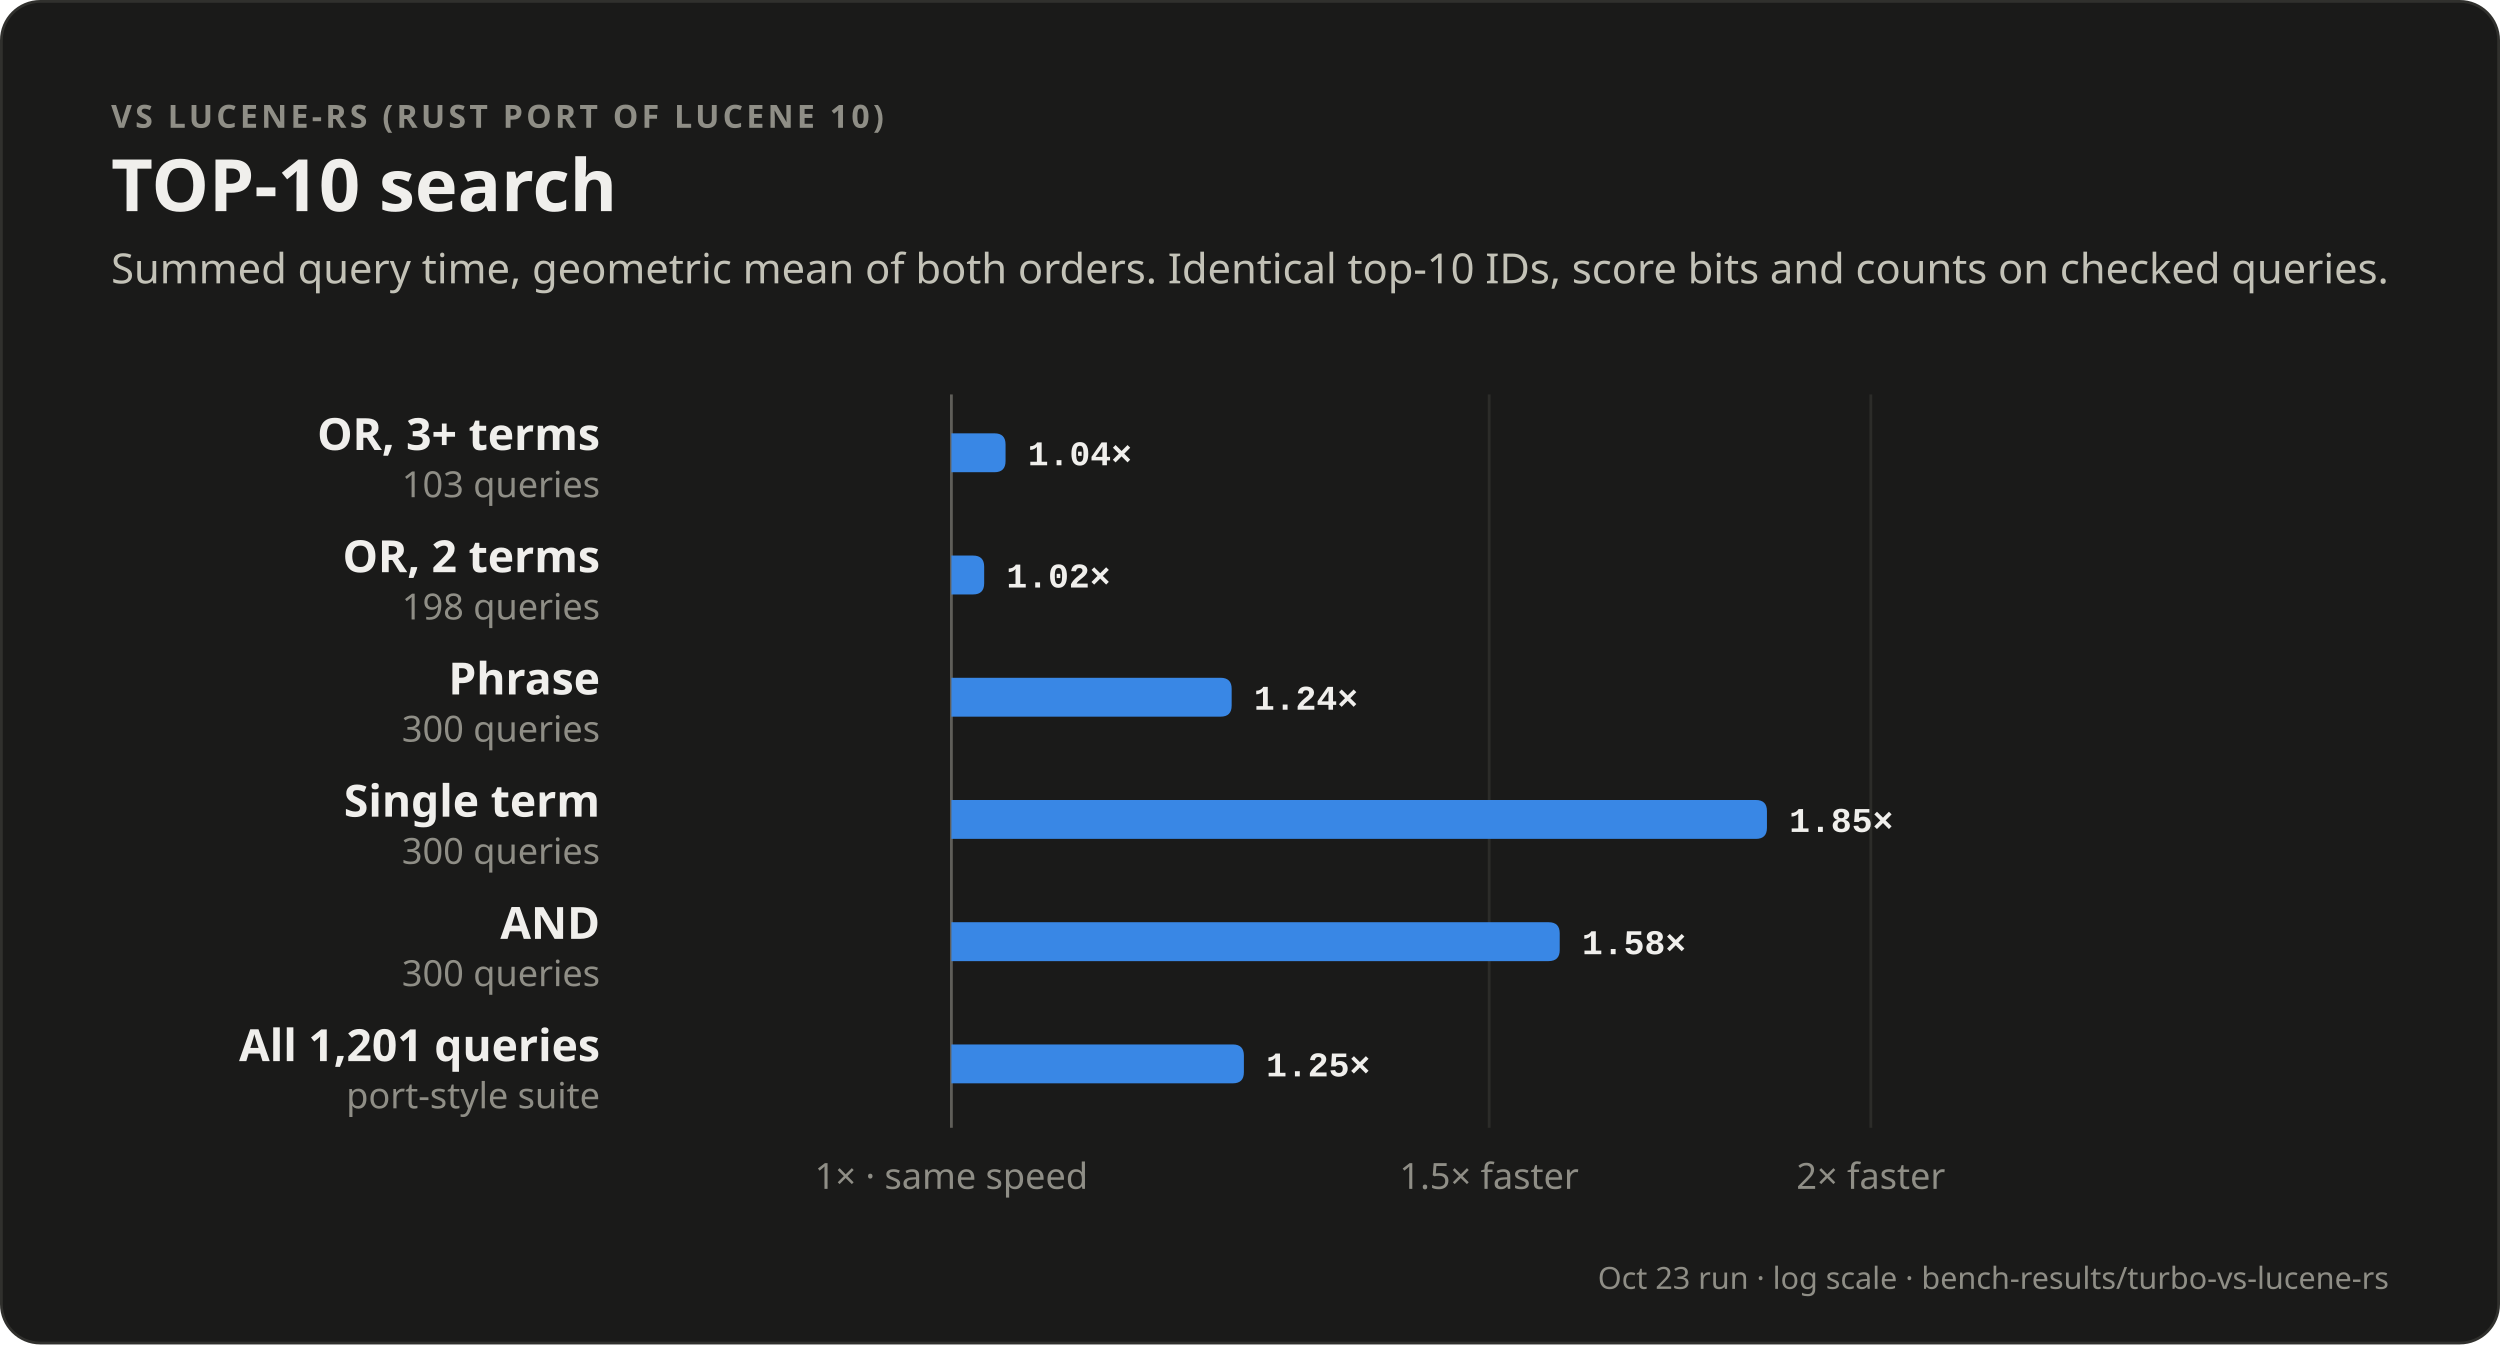
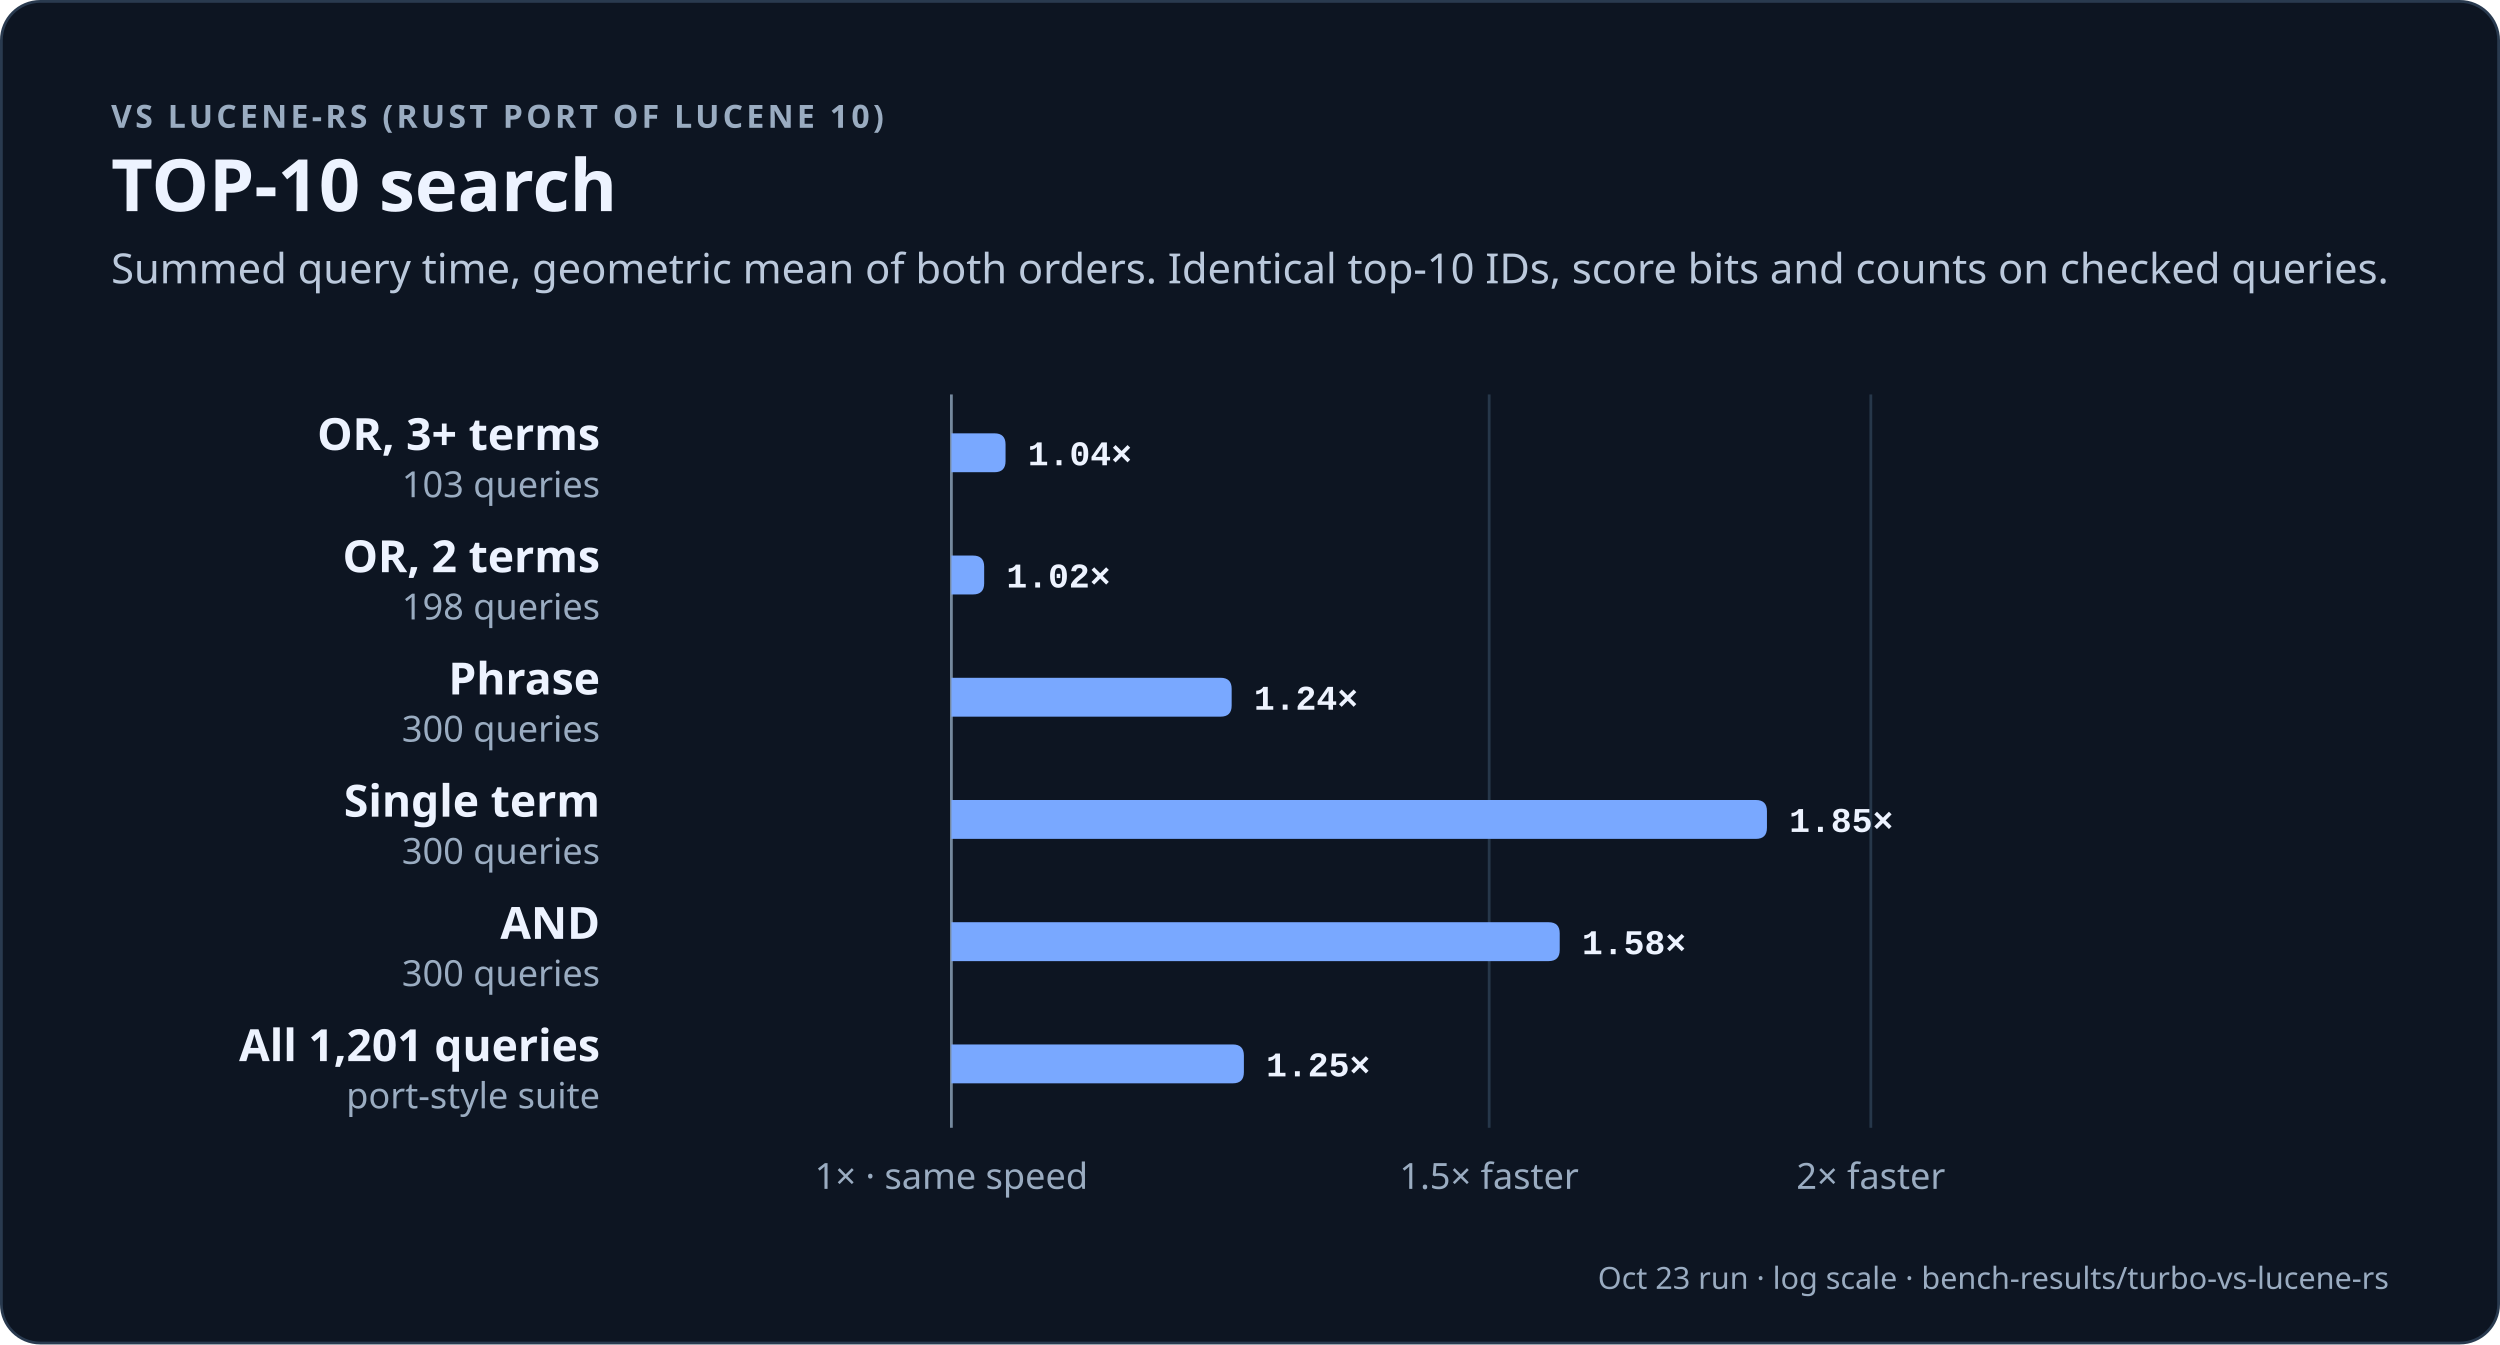
<svg xmlns="http://www.w3.org/2000/svg" width="900" height="484" viewBox="0 0 900 484" role="img" aria-labelledby="chart-title chart-description">
-   <rect x="0.5" y="0.5" width="899" height="483" rx="14" fill="#1a1a19" stroke="#30302d" />
-   <text x="40.0" y="46.0" font-size="11.5" font-weight="600" fill="#8f8e86" text-anchor="start" letter-spacing="1.2" font-family="-apple-system, BlinkMacSystemFont, 'Segoe UI', 'Noto Sans', Helvetica, Arial, sans-serif">VS LUCENE-RS (RUST PORT OF LUCENE 10)</text>
-   <text x="40.0" y="76.0" font-size="26" font-weight="700" fill="#f0efec" text-anchor="start" font-family="-apple-system, BlinkMacSystemFont, 'Segoe UI', 'Noto Sans', Helvetica, Arial, sans-serif">TOP-10 search</text>
-   <text x="40.0" y="102.0" font-size="15" font-weight="400" fill="#c3c2b7" text-anchor="start" font-family="-apple-system, BlinkMacSystemFont, 'Segoe UI', 'Noto Sans', Helvetica, Arial, sans-serif">Summed query time, geometric mean of both orders. Identical top-10 IDs, score bits and counts on checked queries.</text>
-   <line x1="342.5" y1="142" x2="342.5" y2="406.0" stroke="#5f5e59" stroke-width="1" />
-   <text x="342.5" y="428.0" font-size="13" font-weight="400" fill="#8f8e86" text-anchor="middle" font-family="-apple-system, BlinkMacSystemFont, 'Segoe UI', 'Noto Sans', Helvetica, Arial, sans-serif">1× · same speed</text>
-   <line x1="536.1" y1="142" x2="536.1" y2="406.0" stroke="#2c2c29" stroke-width="1" />
-   <text x="536.1" y="428.0" font-size="13" font-weight="400" fill="#8f8e86" text-anchor="middle" font-family="-apple-system, BlinkMacSystemFont, 'Segoe UI', 'Noto Sans', Helvetica, Arial, sans-serif">1.5× faster</text>
-   <line x1="673.5" y1="142" x2="673.5" y2="406.0" stroke="#2c2c29" stroke-width="1" />
-   <text x="673.5" y="428.0" font-size="13" font-weight="400" fill="#8f8e86" text-anchor="middle" font-family="-apple-system, BlinkMacSystemFont, 'Segoe UI', 'Noto Sans', Helvetica, Arial, sans-serif">2× faster</text>
-   <text x="216.0" y="162.0" font-size="16" font-weight="600" fill="#f0efec" text-anchor="end" font-family="-apple-system, BlinkMacSystemFont, 'Segoe UI', 'Noto Sans', Helvetica, Arial, sans-serif">OR, 3+ terms</text>
-   <text x="216.0" y="179.0" font-size="13" font-weight="400" fill="#8f8e86" text-anchor="end" font-family="-apple-system, BlinkMacSystemFont, 'Segoe UI', 'Noto Sans', Helvetica, Arial, sans-serif">103 queries</text>
-   <path d="M342.5,156.0 H358.0 Q362.0,156.0 362.0,160.0 V166.0 Q362.0,170.0 358.0,170.0 H342.5 Z" fill="#3987e5" />
-   <text x="370.0" y="167.5" font-size="12.5" font-weight="600" fill="#f0efec" text-anchor="start" font-family="ui-monospace, SFMono-Regular, 'SF Mono', Menlo, Consolas, 'Liberation Mono', monospace">1.04×</text>
-   <text x="216.0" y="206.0" font-size="16" font-weight="600" fill="#f0efec" text-anchor="end" font-family="-apple-system, BlinkMacSystemFont, 'Segoe UI', 'Noto Sans', Helvetica, Arial, sans-serif">OR, 2 terms</text>
-   <text x="216.0" y="223.0" font-size="13" font-weight="400" fill="#8f8e86" text-anchor="end" font-family="-apple-system, BlinkMacSystemFont, 'Segoe UI', 'Noto Sans', Helvetica, Arial, sans-serif">198 queries</text>
-   <path d="M342.5,200.0 H350.3 Q354.3,200.0 354.3,204.0 V210.0 Q354.3,214.0 350.3,214.0 H342.5 Z" fill="#3987e5" />
-   <text x="362.3" y="211.5" font-size="12.5" font-weight="600" fill="#f0efec" text-anchor="start" font-family="ui-monospace, SFMono-Regular, 'SF Mono', Menlo, Consolas, 'Liberation Mono', monospace">1.02×</text>
-   <text x="216.0" y="250.0" font-size="16" font-weight="600" fill="#f0efec" text-anchor="end" font-family="-apple-system, BlinkMacSystemFont, 'Segoe UI', 'Noto Sans', Helvetica, Arial, sans-serif">Phrase</text>
-   <text x="216.0" y="267.0" font-size="13" font-weight="400" fill="#8f8e86" text-anchor="end" font-family="-apple-system, BlinkMacSystemFont, 'Segoe UI', 'Noto Sans', Helvetica, Arial, sans-serif">300 queries</text>
-   <path d="M342.5,244.0 H439.4 Q443.4,244.0 443.4,248.0 V254.0 Q443.4,258.0 439.4,258.0 H342.5 Z" fill="#3987e5" />
-   <text x="451.4" y="255.5" font-size="12.5" font-weight="600" fill="#f0efec" text-anchor="start" font-family="ui-monospace, SFMono-Regular, 'SF Mono', Menlo, Consolas, 'Liberation Mono', monospace">1.24×</text>
-   <text x="216.0" y="294.0" font-size="16" font-weight="600" fill="#f0efec" text-anchor="end" font-family="-apple-system, BlinkMacSystemFont, 'Segoe UI', 'Noto Sans', Helvetica, Arial, sans-serif">Single term</text>
-   <text x="216.0" y="311.0" font-size="13" font-weight="400" fill="#8f8e86" text-anchor="end" font-family="-apple-system, BlinkMacSystemFont, 'Segoe UI', 'Noto Sans', Helvetica, Arial, sans-serif">300 queries</text>
-   <path d="M342.5,288.0 H632.1 Q636.1,288.0 636.1,292.0 V298.0 Q636.1,302.0 632.1,302.0 H342.5 Z" fill="#3987e5" />
-   <text x="644.1" y="299.5" font-size="12.5" font-weight="600" fill="#f0efec" text-anchor="start" font-family="ui-monospace, SFMono-Regular, 'SF Mono', Menlo, Consolas, 'Liberation Mono', monospace">1.85×</text>
-   <text x="216.0" y="338.0" font-size="16" font-weight="600" fill="#f0efec" text-anchor="end" font-family="-apple-system, BlinkMacSystemFont, 'Segoe UI', 'Noto Sans', Helvetica, Arial, sans-serif">AND</text>
-   <text x="216.0" y="355.0" font-size="13" font-weight="400" fill="#8f8e86" text-anchor="end" font-family="-apple-system, BlinkMacSystemFont, 'Segoe UI', 'Noto Sans', Helvetica, Arial, sans-serif">300 queries</text>
-   <path d="M342.5,332.0 H557.5 Q561.5,332.0 561.5,336.0 V342.0 Q561.5,346.0 557.5,346.0 H342.5 Z" fill="#3987e5" />
-   <text x="569.5" y="343.5" font-size="12.5" font-weight="600" fill="#f0efec" text-anchor="start" font-family="ui-monospace, SFMono-Regular, 'SF Mono', Menlo, Consolas, 'Liberation Mono', monospace">1.58×</text>
-   <text x="216.0" y="382.0" font-size="16" font-weight="600" fill="#f0efec" text-anchor="end" font-family="-apple-system, BlinkMacSystemFont, 'Segoe UI', 'Noto Sans', Helvetica, Arial, sans-serif">All 1,201 queries</text>
-   <text x="216.0" y="399.0" font-size="13" font-weight="400" fill="#8f8e86" text-anchor="end" font-family="-apple-system, BlinkMacSystemFont, 'Segoe UI', 'Noto Sans', Helvetica, Arial, sans-serif">port-style suite</text>
-   <path d="M342.5,376.0 H443.8 Q447.8,376.0 447.8,380.0 V386.0 Q447.8,390.0 443.8,390.0 H342.5 Z" fill="#3987e5" />
-   <text x="455.8" y="387.5" font-size="12.5" font-weight="600" fill="#f0efec" text-anchor="start" font-family="ui-monospace, SFMono-Regular, 'SF Mono', Menlo, Consolas, 'Liberation Mono', monospace">1.25×</text>
-   <text x="860.0" y="464.0" font-size="11" font-weight="400" fill="#8f8e86" text-anchor="end" font-family="-apple-system, BlinkMacSystemFont, 'Segoe UI', 'Noto Sans', Helvetica, Arial, sans-serif">Oct 23 run · log scale · bench-results/turbo-vs-lucene-rs</text>
+   <rect x="0.5" y="0.5" width="899" height="483" rx="14" fill="#0d1522" stroke="#293a4f" />
+   <text x="40.0" y="46.0" font-size="11.5" font-weight="600" fill="#9aacc1" text-anchor="start" letter-spacing="1.2" font-family="-apple-system, BlinkMacSystemFont, 'Segoe UI', 'Noto Sans', Helvetica, Arial, sans-serif">VS LUCENE-RS (RUST PORT OF LUCENE 10)</text>
+   <text x="40.0" y="76.0" font-size="26" font-weight="700" fill="#edf3ff" text-anchor="start" font-family="-apple-system, BlinkMacSystemFont, 'Segoe UI', 'Noto Sans', Helvetica, Arial, sans-serif">TOP-10 search</text>
+   <text x="40.0" y="102.0" font-size="15" font-weight="400" fill="#bbc9dc" text-anchor="start" font-family="-apple-system, BlinkMacSystemFont, 'Segoe UI', 'Noto Sans', Helvetica, Arial, sans-serif">Summed query time, geometric mean of both orders. Identical top-10 IDs, score bits and counts on checked queries.</text>
+   <line x1="342.5" y1="142" x2="342.5" y2="406.0" stroke="#75899e" stroke-width="1" />
+   <text x="342.5" y="428.0" font-size="13" font-weight="400" fill="#9aacc1" text-anchor="middle" font-family="-apple-system, BlinkMacSystemFont, 'Segoe UI', 'Noto Sans', Helvetica, Arial, sans-serif">1× · same speed</text>
+   <line x1="536.1" y1="142" x2="536.1" y2="406.0" stroke="#26374a" stroke-width="1" />
+   <text x="536.1" y="428.0" font-size="13" font-weight="400" fill="#9aacc1" text-anchor="middle" font-family="-apple-system, BlinkMacSystemFont, 'Segoe UI', 'Noto Sans', Helvetica, Arial, sans-serif">1.5× faster</text>
+   <line x1="673.5" y1="142" x2="673.5" y2="406.0" stroke="#26374a" stroke-width="1" />
+   <text x="673.5" y="428.0" font-size="13" font-weight="400" fill="#9aacc1" text-anchor="middle" font-family="-apple-system, BlinkMacSystemFont, 'Segoe UI', 'Noto Sans', Helvetica, Arial, sans-serif">2× faster</text>
+   <text x="216.0" y="162.0" font-size="16" font-weight="600" fill="#edf3ff" text-anchor="end" font-family="-apple-system, BlinkMacSystemFont, 'Segoe UI', 'Noto Sans', Helvetica, Arial, sans-serif">OR, 3+ terms</text>
+   <text x="216.0" y="179.0" font-size="13" font-weight="400" fill="#9aacc1" text-anchor="end" font-family="-apple-system, BlinkMacSystemFont, 'Segoe UI', 'Noto Sans', Helvetica, Arial, sans-serif">103 queries</text>
+   <path d="M342.5,156.0 H358.0 Q362.0,156.0 362.0,160.0 V166.0 Q362.0,170.0 358.0,170.0 H342.5 Z" fill="#79a8ff" />
+   <text x="370.0" y="167.5" font-size="12.5" font-weight="600" fill="#edf3ff" text-anchor="start" font-family="ui-monospace, SFMono-Regular, 'SF Mono', Menlo, Consolas, 'Liberation Mono', monospace">1.04×</text>
+   <text x="216.0" y="206.0" font-size="16" font-weight="600" fill="#edf3ff" text-anchor="end" font-family="-apple-system, BlinkMacSystemFont, 'Segoe UI', 'Noto Sans', Helvetica, Arial, sans-serif">OR, 2 terms</text>
+   <text x="216.0" y="223.0" font-size="13" font-weight="400" fill="#9aacc1" text-anchor="end" font-family="-apple-system, BlinkMacSystemFont, 'Segoe UI', 'Noto Sans', Helvetica, Arial, sans-serif">198 queries</text>
+   <path d="M342.5,200.0 H350.3 Q354.3,200.0 354.3,204.0 V210.0 Q354.3,214.0 350.3,214.0 H342.5 Z" fill="#79a8ff" />
+   <text x="362.3" y="211.5" font-size="12.5" font-weight="600" fill="#edf3ff" text-anchor="start" font-family="ui-monospace, SFMono-Regular, 'SF Mono', Menlo, Consolas, 'Liberation Mono', monospace">1.02×</text>
+   <text x="216.0" y="250.0" font-size="16" font-weight="600" fill="#edf3ff" text-anchor="end" font-family="-apple-system, BlinkMacSystemFont, 'Segoe UI', 'Noto Sans', Helvetica, Arial, sans-serif">Phrase</text>
+   <text x="216.0" y="267.0" font-size="13" font-weight="400" fill="#9aacc1" text-anchor="end" font-family="-apple-system, BlinkMacSystemFont, 'Segoe UI', 'Noto Sans', Helvetica, Arial, sans-serif">300 queries</text>
+   <path d="M342.5,244.0 H439.4 Q443.4,244.0 443.4,248.0 V254.0 Q443.4,258.0 439.4,258.0 H342.5 Z" fill="#79a8ff" />
+   <text x="451.4" y="255.5" font-size="12.5" font-weight="600" fill="#edf3ff" text-anchor="start" font-family="ui-monospace, SFMono-Regular, 'SF Mono', Menlo, Consolas, 'Liberation Mono', monospace">1.24×</text>
+   <text x="216.0" y="294.0" font-size="16" font-weight="600" fill="#edf3ff" text-anchor="end" font-family="-apple-system, BlinkMacSystemFont, 'Segoe UI', 'Noto Sans', Helvetica, Arial, sans-serif">Single term</text>
+   <text x="216.0" y="311.0" font-size="13" font-weight="400" fill="#9aacc1" text-anchor="end" font-family="-apple-system, BlinkMacSystemFont, 'Segoe UI', 'Noto Sans', Helvetica, Arial, sans-serif">300 queries</text>
+   <path d="M342.5,288.0 H632.1 Q636.1,288.0 636.1,292.0 V298.0 Q636.1,302.0 632.1,302.0 H342.5 Z" fill="#79a8ff" />
+   <text x="644.1" y="299.5" font-size="12.5" font-weight="600" fill="#edf3ff" text-anchor="start" font-family="ui-monospace, SFMono-Regular, 'SF Mono', Menlo, Consolas, 'Liberation Mono', monospace">1.85×</text>
+   <text x="216.0" y="338.0" font-size="16" font-weight="600" fill="#edf3ff" text-anchor="end" font-family="-apple-system, BlinkMacSystemFont, 'Segoe UI', 'Noto Sans', Helvetica, Arial, sans-serif">AND</text>
+   <text x="216.0" y="355.0" font-size="13" font-weight="400" fill="#9aacc1" text-anchor="end" font-family="-apple-system, BlinkMacSystemFont, 'Segoe UI', 'Noto Sans', Helvetica, Arial, sans-serif">300 queries</text>
+   <path d="M342.5,332.0 H557.5 Q561.5,332.0 561.5,336.0 V342.0 Q561.5,346.0 557.5,346.0 H342.5 Z" fill="#79a8ff" />
+   <text x="569.5" y="343.5" font-size="12.5" font-weight="600" fill="#edf3ff" text-anchor="start" font-family="ui-monospace, SFMono-Regular, 'SF Mono', Menlo, Consolas, 'Liberation Mono', monospace">1.58×</text>
+   <text x="216.0" y="382.0" font-size="16" font-weight="600" fill="#edf3ff" text-anchor="end" font-family="-apple-system, BlinkMacSystemFont, 'Segoe UI', 'Noto Sans', Helvetica, Arial, sans-serif">All 1,201 queries</text>
+   <text x="216.0" y="399.0" font-size="13" font-weight="400" fill="#9aacc1" text-anchor="end" font-family="-apple-system, BlinkMacSystemFont, 'Segoe UI', 'Noto Sans', Helvetica, Arial, sans-serif">port-style suite</text>
+   <path d="M342.5,376.0 H443.8 Q447.8,376.0 447.8,380.0 V386.0 Q447.8,390.0 443.8,390.0 H342.5 Z" fill="#79a8ff" />
+   <text x="455.8" y="387.5" font-size="12.5" font-weight="600" fill="#edf3ff" text-anchor="start" font-family="ui-monospace, SFMono-Regular, 'SF Mono', Menlo, Consolas, 'Liberation Mono', monospace">1.25×</text>
+   <text x="860.0" y="464.0" font-size="11" font-weight="400" fill="#9aacc1" text-anchor="end" font-family="-apple-system, BlinkMacSystemFont, 'Segoe UI', 'Noto Sans', Helvetica, Arial, sans-serif">Oct 23 run · log scale · bench-results/turbo-vs-lucene-rs</text>
</svg>
